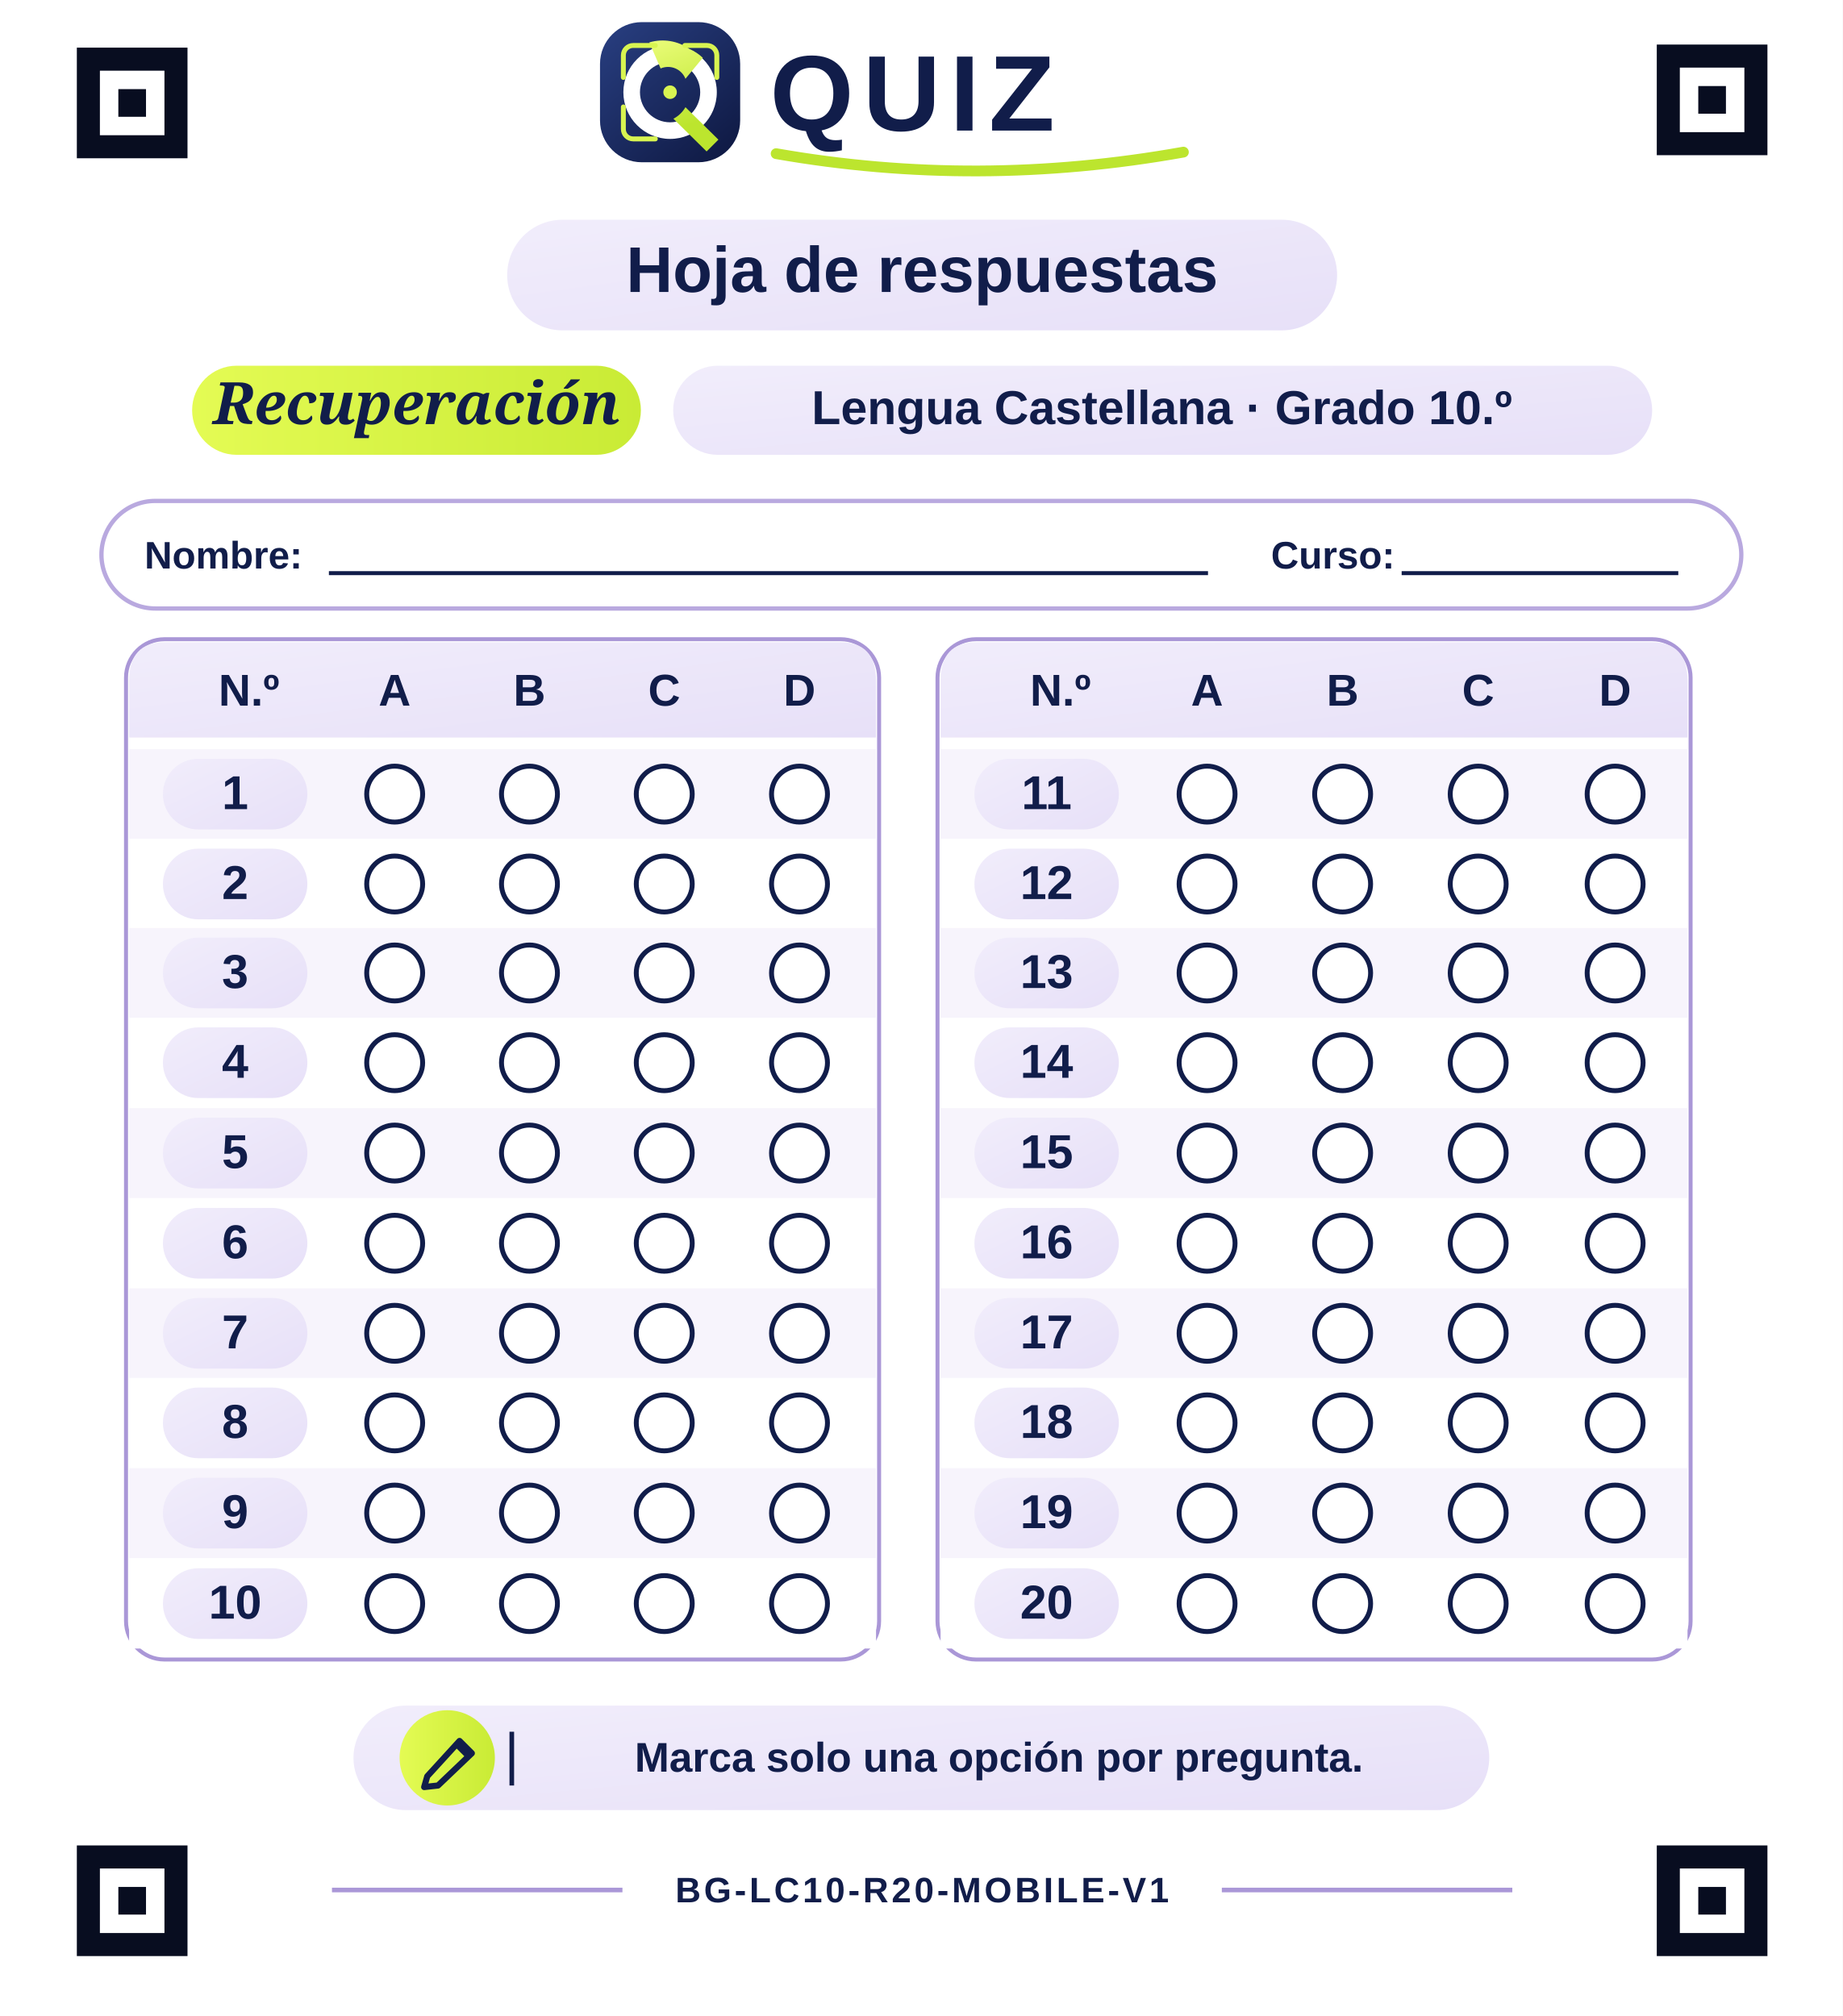
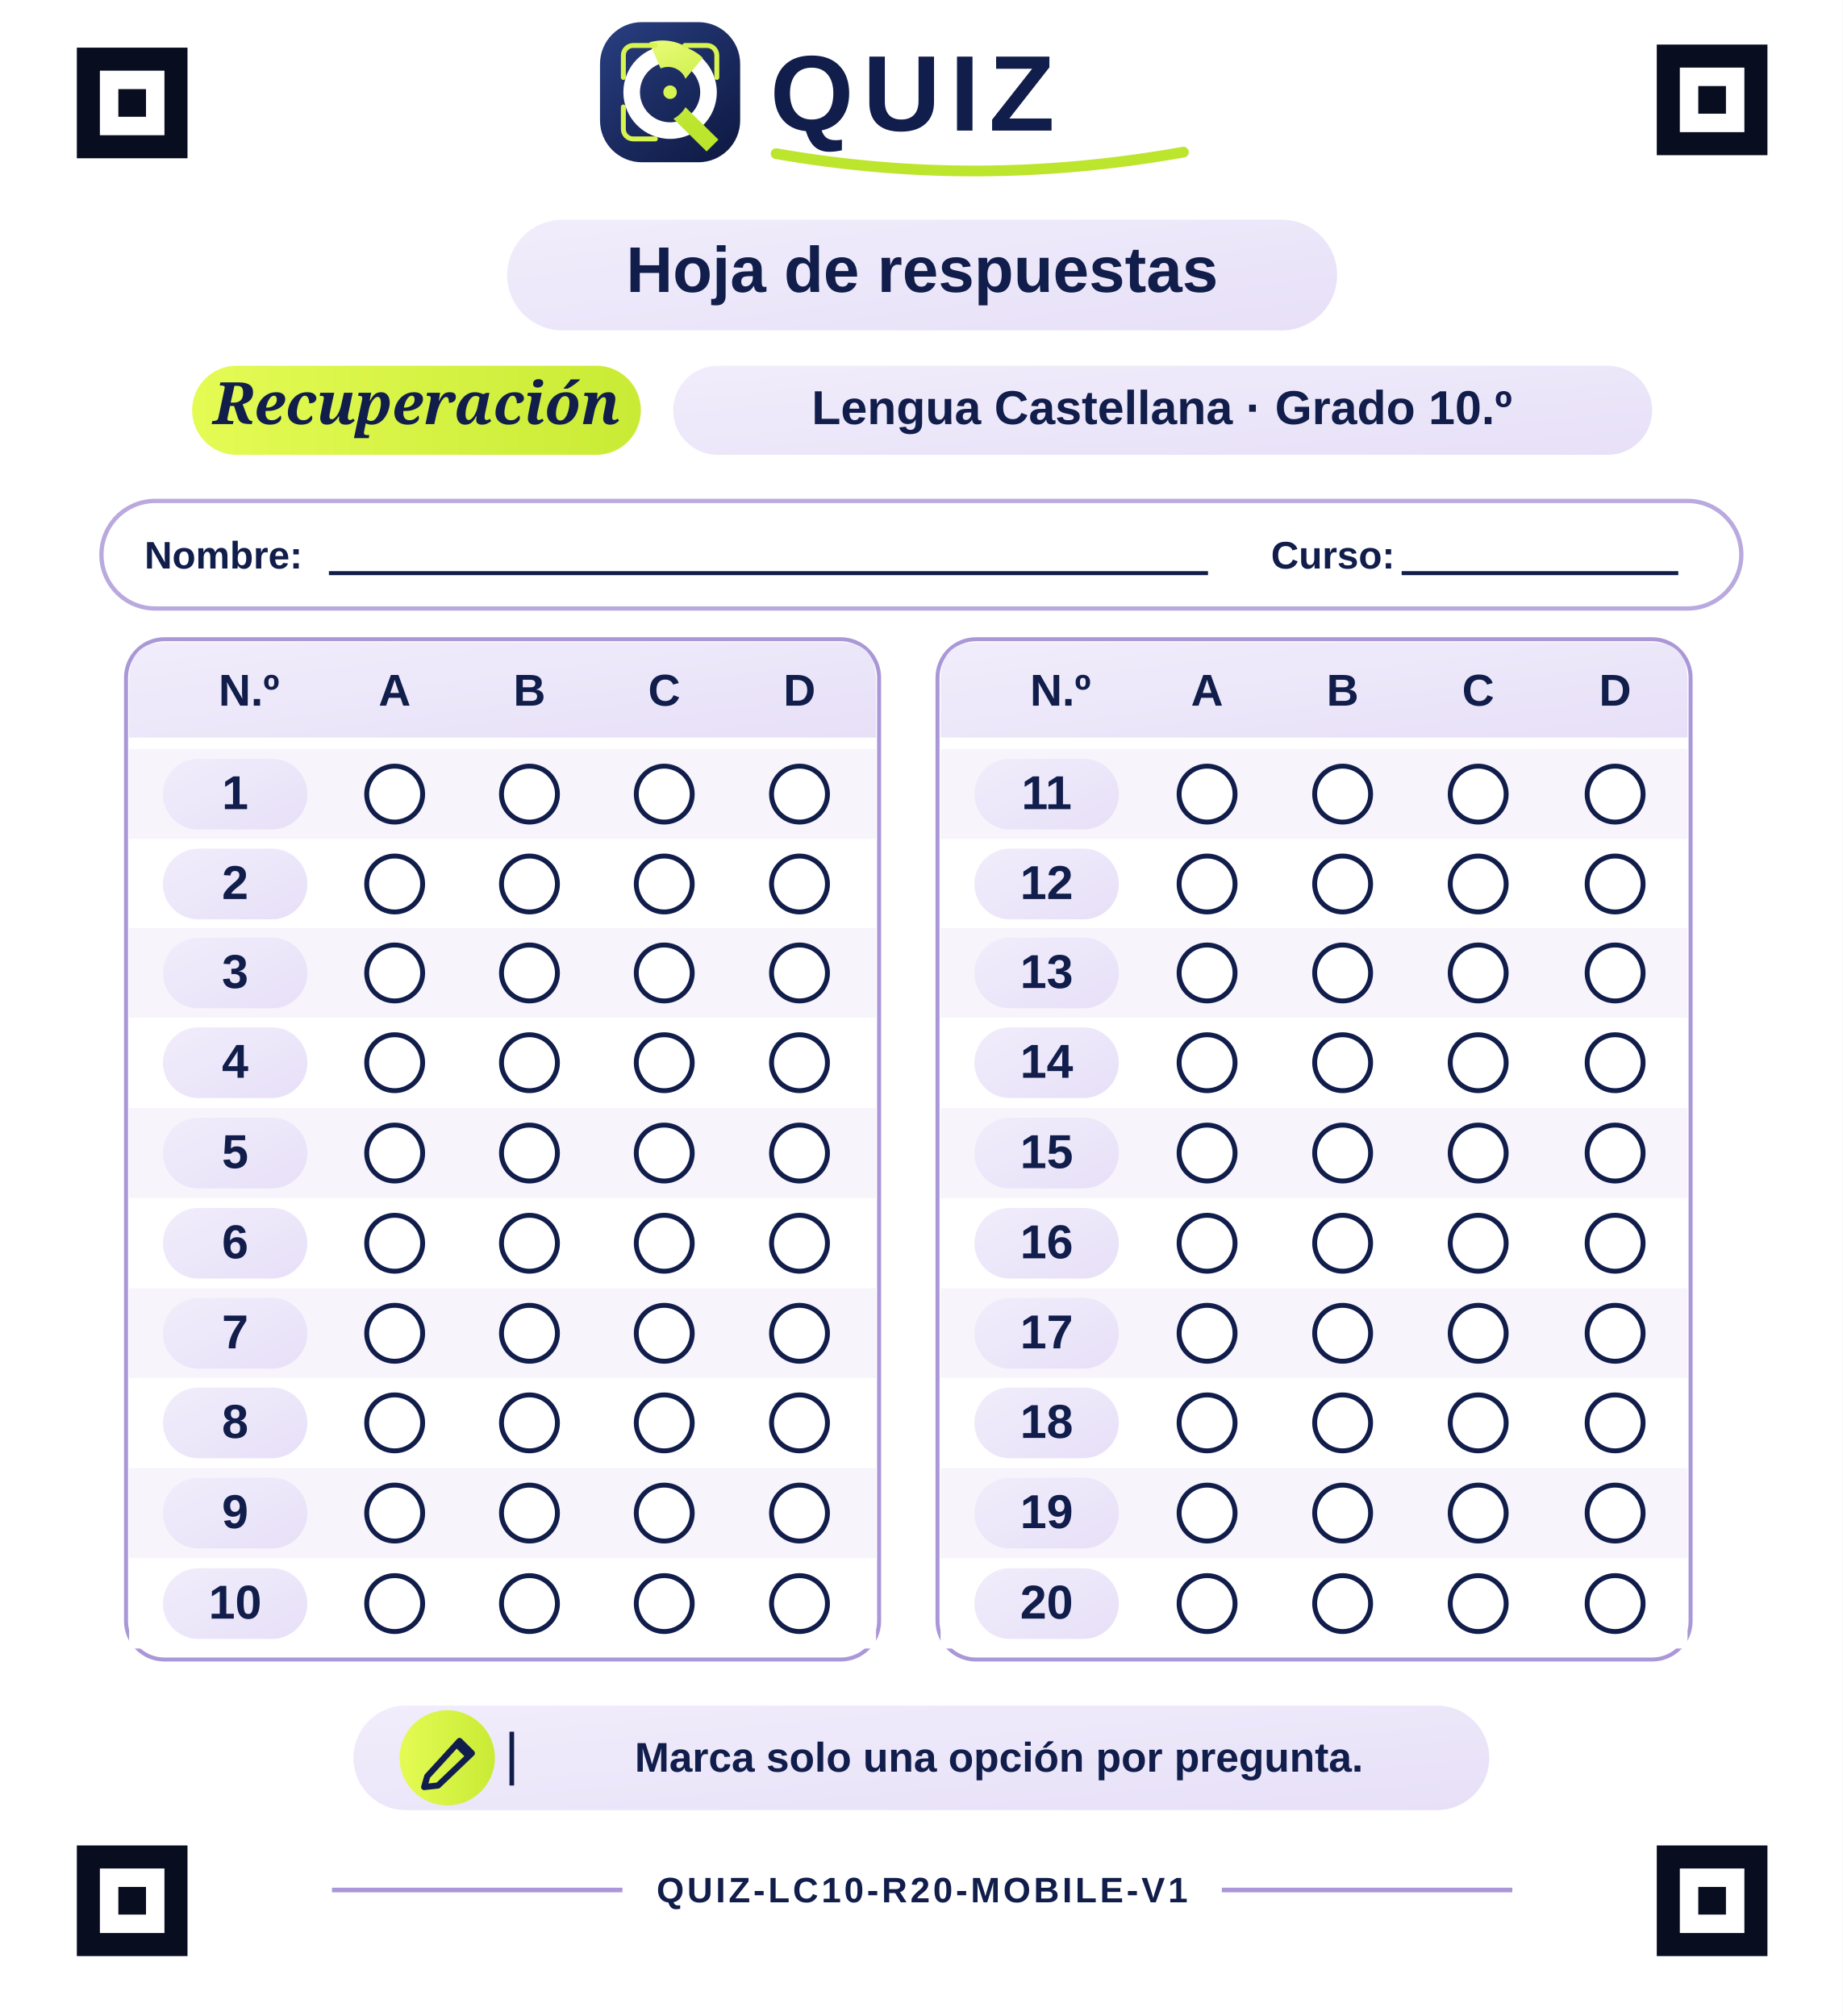
<svg xmlns="http://www.w3.org/2000/svg" width="1199" height="1312" viewBox="0 0 1199 1312" role="img" aria-labelledby="title desc">
  <rect width="1199" height="1312" fill="#ffffff" />
  <defs>
    <linearGradient id="lav" x1="0" y1="0" x2="1" y2="1">
      <stop stop-color="#f1edfb" />
      <stop offset="1" stop-color="#e7e0f8" />
    </linearGradient>
    <linearGradient id="lime" x1="0" y1="0" x2="1" y2="0">
      <stop stop-color="#e4fb54" />
      <stop offset="1" stop-color="#c9eb35" />
    </linearGradient>
    <style>
    .navy{fill:#111d4a} .muted{fill:#5d6578} .title{font-family:Arial,Helvetica,sans-serif;font-weight:800;fill:#111d4a}
    .small{font-family:Arial,Helvetica,sans-serif;font-weight:600;fill:#111d4a}
    .qnum{font-family:Arial,Helvetica,sans-serif;font-size:31px;font-weight:800;fill:#111d4a;text-anchor:middle;dominant-baseline:middle}
    .colhead{font-family:Arial,Helvetica,sans-serif;font-size:29px;font-weight:800;fill:#111d4a;text-anchor:middle;dominant-baseline:middle}
    .bubble{fill:#fff;stroke:#111d4a;stroke-width:3.2}
  </style>
  </defs>
  <g>
    <rect x="50" y="31" width="72" height="72" fill="#080d20" />
    <rect x="65" y="46" width="42" height="42" fill="#fff" />
    <rect x="77" y="58" width="18" height="18" fill="#080d20" />
  </g>
  <g>
    <rect x="1078" y="29" width="72" height="72" fill="#080d20" />
    <rect x="1093" y="44" width="42" height="42" fill="#fff" />
    <rect x="1105" y="56" width="18" height="18" fill="#080d20" />
  </g>
  <g>
    <rect x="50" y="1201" width="72" height="72" fill="#080d20" />
    <rect x="65" y="1216" width="42" height="42" fill="#fff" />
    <rect x="77" y="1228" width="18" height="18" fill="#080d20" />
  </g>
  <g>
    <rect x="1078" y="1201" width="72" height="72" fill="#080d20" />
    <rect x="1093" y="1216" width="42" height="42" fill="#fff" />
    <rect x="1105" y="1228" width="18" height="18" fill="#080d20" />
  </g>
  <g transform="translate(388 12)">
    <svg x="0" y="0" width="96" height="96" viewBox="0 0 120 120" aria-label="Logotipo QUIZ">
      <defs>
        <linearGradient id="quizMarkNavy" x1="18" y1="12" x2="103" y2="110" gradientUnits="userSpaceOnUse">
          <stop stop-color="#263B7B" />
          <stop offset="1" stop-color="#101B46" />
        </linearGradient>
        <linearGradient id="quizMarkLime" x1="72" y1="10" x2="98" y2="78" gradientUnits="userSpaceOnUse">
          <stop stop-color="#E8FB76" />
          <stop offset="1" stop-color="#BCE52E" />
        </linearGradient>
      </defs>
      <rect x="3" y="3" width="114" height="114" rx="34" fill="url(#quizMarkNavy)" />
      <path d="M60 22c-20.99 0-38 17.01-38 38s17.01 38 38 38 38-17.01 38-38S80.99 22 60 22Zm0 13.5c13.53 0 24.5 10.97 24.5 24.5S73.53 84.5 60 84.5 35.5 73.53 35.5 60 46.47 35.5 60 35.5Z" fill="#fff" />
      <path d="M75.7 24.8a38 38 0 0 1 10.9 7.2L72.5 49.1a15.2 15.2 0 0 0-20.2-8.4l-9.2-21.2a38 38 0 0 1 32.6 5.3Z" fill="url(#quizMarkLime)" />
      <path d="m72.5 72.2 26.8 26.4-9.6 9.6-27-26.6a24.4 24.4 0 0 0 9.8-9.4Z" fill="url(#quizMarkLime)" />
      <path d="M22 48V30a8 8 0 0 1 8-8h18M98 48V30a8 8 0 0 0-8-8H72M22 72v18a8 8 0 0 0 8 8h18" fill="none" stroke="#D8F451" stroke-width="4" stroke-linecap="round" />
      <circle cx="60" cy="60" r="5.5" fill="#D8F451" />
    </svg>
    <text x="113" y="73" font-family="Arial Black,Arial,Helvetica,sans-serif" font-size="70" font-weight="900" letter-spacing="6" fill="#111d4a">QUIZ</text>
    <path d="M117 88 Q248 111 382 87" fill="none" stroke="#BCE52E" stroke-width="7" stroke-linecap="round" />
  </g>
  <rect x="330" y="143" width="540" height="72" rx="36" fill="url(#lav)" />
  <text x="600" y="190" class="title" font-size="42" text-anchor="middle">Hoja de respuestas</text>
  <rect x="125" y="238" width="292" height="58" rx="29" fill="url(#lime)" />
  <text x="271" y="276" font-family="Georgia,serif" font-size="38" font-style="italic" font-weight="700" fill="#111d4a" text-anchor="middle">Recuperación</text>
  <rect x="438" y="238" width="637" height="58" rx="29" fill="url(#lav)" />
  <text x="756" y="276" class="small" font-size="31" text-anchor="middle">Lengua Castellana · Grado 10.º</text>
  <rect x="66" y="326" width="1067" height="70" rx="35" fill="#fff" stroke="#b9a9df" stroke-width="2.8" />
  <text x="94" y="370" class="title" font-size="25">Nombre:</text>
  <line x1="214" y1="373" x2="786" y2="373" stroke="#111d4a" stroke-width="2.6" />
  <text x="827" y="370" class="title" font-size="25">Curso:</text>
  <line x1="912" y1="373" x2="1092" y2="373" stroke="#111d4a" stroke-width="2.6" />
  <rect x="82" y="416" width="490" height="664" rx="25" fill="#fff" stroke="#aa97d7" stroke-width="2.6" />
  <path d="M107 418 H547 Q570 418 570 443 V480 H84 V443 Q84 418 107 418Z" fill="url(#lav)" />
  <rect x="610" y="416" width="490" height="664" rx="25" fill="#fff" stroke="#aa97d7" stroke-width="2.6" />
  <path d="M635 418 H1075 Q1098 418 1098 443 V480 H612 V443 Q612 418 635 418Z" fill="url(#lav)" />
  <text x="162" y="451" class="colhead">N.º</text>
  <text x="256.8" y="451" class="colhead">A</text>
  <text x="344.5" y="451" class="colhead">B</text>
  <text x="432.2" y="451" class="colhead">C</text>
  <text x="520.2" y="451" class="colhead">D</text>
  <text x="690" y="451" class="colhead">N.º</text>
  <text x="785.4" y="451" class="colhead">A</text>
  <text x="873.6" y="451" class="colhead">B</text>
  <text x="961.8" y="451" class="colhead">C</text>
  <text x="1050.9" y="451" class="colhead">D</text>
  <rect x="84" y="487.55" width="486" height="58.5" fill="#f7f4fc" />
  <rect x="106" y="493.8" width="94" height="46" rx="23" fill="url(#lav)" />
  <text x="153" y="517.8" class="qnum">1</text>
  <circle cx="256.8" cy="516.8" r="18.2" class="bubble" />
  <circle cx="344.5" cy="516.8" r="18.2" class="bubble" />
  <circle cx="432.2" cy="516.8" r="18.2" class="bubble" />
  <circle cx="520.2" cy="516.8" r="18.2" class="bubble" />
  <rect x="84" y="546.05" width="486" height="58.5" fill="#ffffff" />
  <rect x="106" y="552.3" width="94" height="46" rx="23" fill="url(#lav)" />
  <text x="153" y="576.3" class="qnum">2</text>
  <circle cx="256.8" cy="575.3" r="18.2" class="bubble" />
  <circle cx="344.5" cy="575.3" r="18.2" class="bubble" />
  <circle cx="432.2" cy="575.3" r="18.2" class="bubble" />
  <circle cx="520.2" cy="575.3" r="18.2" class="bubble" />
  <rect x="84" y="603.95" width="486" height="58.5" fill="#f7f4fc" />
  <rect x="106" y="610.2" width="94" height="46" rx="23" fill="url(#lav)" />
  <text x="153" y="634.2" class="qnum">3</text>
  <circle cx="256.8" cy="633.2" r="18.2" class="bubble" />
  <circle cx="344.5" cy="633.2" r="18.2" class="bubble" />
  <circle cx="432.2" cy="633.2" r="18.2" class="bubble" />
  <circle cx="520.2" cy="633.2" r="18.2" class="bubble" />
  <rect x="84" y="662.35" width="486" height="58.5" fill="#ffffff" />
  <rect x="106" y="668.6" width="94" height="46" rx="23" fill="url(#lav)" />
  <text x="153" y="692.6" class="qnum">4</text>
  <circle cx="256.8" cy="691.6" r="18.2" class="bubble" />
  <circle cx="344.5" cy="691.6" r="18.2" class="bubble" />
  <circle cx="432.2" cy="691.6" r="18.2" class="bubble" />
  <circle cx="520.2" cy="691.6" r="18.2" class="bubble" />
  <rect x="84" y="721.15" width="486" height="58.5" fill="#f7f4fc" />
  <rect x="106" y="727.4" width="94" height="46" rx="23" fill="url(#lav)" />
  <text x="153" y="751.4" class="qnum">5</text>
  <circle cx="256.8" cy="750.4" r="18.2" class="bubble" />
  <circle cx="344.5" cy="750.4" r="18.2" class="bubble" />
  <circle cx="432.2" cy="750.4" r="18.2" class="bubble" />
  <circle cx="520.2" cy="750.4" r="18.2" class="bubble" />
  <rect x="84" y="779.85" width="486" height="58.5" fill="#ffffff" />
  <rect x="106" y="786.1" width="94" height="46" rx="23" fill="url(#lav)" />
  <text x="153" y="810.1" class="qnum">6</text>
  <circle cx="256.8" cy="809.1" r="18.2" class="bubble" />
  <circle cx="344.5" cy="809.1" r="18.2" class="bubble" />
  <circle cx="432.2" cy="809.1" r="18.2" class="bubble" />
  <circle cx="520.2" cy="809.1" r="18.2" class="bubble" />
  <rect x="84" y="838.45" width="486" height="58.5" fill="#f7f4fc" />
  <rect x="106" y="844.7" width="94" height="46" rx="23" fill="url(#lav)" />
  <text x="153" y="868.7" class="qnum">7</text>
  <circle cx="256.8" cy="867.7" r="18.2" class="bubble" />
  <circle cx="344.5" cy="867.7" r="18.2" class="bubble" />
  <circle cx="432.2" cy="867.7" r="18.2" class="bubble" />
  <circle cx="520.2" cy="867.7" r="18.2" class="bubble" />
  <rect x="84" y="896.75" width="486" height="58.5" fill="#ffffff" />
  <rect x="106" y="903.0" width="94" height="46" rx="23" fill="url(#lav)" />
  <text x="153" y="927.0" class="qnum">8</text>
  <circle cx="256.8" cy="926.0" r="18.2" class="bubble" />
  <circle cx="344.5" cy="926.0" r="18.2" class="bubble" />
  <circle cx="432.2" cy="926.0" r="18.2" class="bubble" />
  <circle cx="520.2" cy="926.0" r="18.2" class="bubble" />
  <rect x="84" y="955.45" width="486" height="58.5" fill="#f7f4fc" />
  <rect x="106" y="961.7" width="94" height="46" rx="23" fill="url(#lav)" />
  <text x="153" y="985.7" class="qnum">9</text>
  <circle cx="256.8" cy="984.7" r="18.2" class="bubble" />
  <circle cx="344.5" cy="984.7" r="18.2" class="bubble" />
  <circle cx="432.2" cy="984.7" r="18.2" class="bubble" />
  <circle cx="520.2" cy="984.7" r="18.2" class="bubble" />
  <rect x="84" y="1014.35" width="486" height="58.5" fill="#ffffff" />
  <rect x="106" y="1020.6" width="94" height="46" rx="23" fill="url(#lav)" />
  <text x="153" y="1044.6" class="qnum">10</text>
  <circle cx="256.8" cy="1043.6" r="18.2" class="bubble" />
  <circle cx="344.5" cy="1043.6" r="18.2" class="bubble" />
  <circle cx="432.2" cy="1043.6" r="18.2" class="bubble" />
  <circle cx="520.2" cy="1043.6" r="18.2" class="bubble" />
  <rect x="612" y="487.55" width="486" height="58.5" fill="#f7f4fc" />
  <rect x="634" y="493.8" width="94" height="46" rx="23" fill="url(#lav)" />
  <text x="681" y="517.8" class="qnum">11</text>
  <circle cx="785.4" cy="516.8" r="18.2" class="bubble" />
  <circle cx="873.6" cy="516.8" r="18.2" class="bubble" />
  <circle cx="961.8" cy="516.8" r="18.2" class="bubble" />
  <circle cx="1050.9" cy="516.8" r="18.2" class="bubble" />
  <rect x="612" y="546.05" width="486" height="58.5" fill="#ffffff" />
  <rect x="634" y="552.3" width="94" height="46" rx="23" fill="url(#lav)" />
  <text x="681" y="576.3" class="qnum">12</text>
  <circle cx="785.4" cy="575.3" r="18.2" class="bubble" />
  <circle cx="873.6" cy="575.3" r="18.2" class="bubble" />
  <circle cx="961.8" cy="575.3" r="18.2" class="bubble" />
  <circle cx="1050.9" cy="575.3" r="18.2" class="bubble" />
  <rect x="612" y="603.95" width="486" height="58.5" fill="#f7f4fc" />
  <rect x="634" y="610.2" width="94" height="46" rx="23" fill="url(#lav)" />
  <text x="681" y="634.2" class="qnum">13</text>
  <circle cx="785.4" cy="633.2" r="18.2" class="bubble" />
  <circle cx="873.6" cy="633.2" r="18.2" class="bubble" />
  <circle cx="961.8" cy="633.2" r="18.2" class="bubble" />
  <circle cx="1050.9" cy="633.2" r="18.2" class="bubble" />
  <rect x="612" y="662.35" width="486" height="58.5" fill="#ffffff" />
  <rect x="634" y="668.6" width="94" height="46" rx="23" fill="url(#lav)" />
  <text x="681" y="692.6" class="qnum">14</text>
  <circle cx="785.4" cy="691.6" r="18.2" class="bubble" />
  <circle cx="873.6" cy="691.6" r="18.2" class="bubble" />
  <circle cx="961.8" cy="691.6" r="18.2" class="bubble" />
  <circle cx="1050.9" cy="691.6" r="18.2" class="bubble" />
  <rect x="612" y="721.15" width="486" height="58.5" fill="#f7f4fc" />
  <rect x="634" y="727.4" width="94" height="46" rx="23" fill="url(#lav)" />
  <text x="681" y="751.4" class="qnum">15</text>
  <circle cx="785.4" cy="750.4" r="18.2" class="bubble" />
  <circle cx="873.6" cy="750.4" r="18.2" class="bubble" />
  <circle cx="961.8" cy="750.4" r="18.2" class="bubble" />
  <circle cx="1050.9" cy="750.4" r="18.2" class="bubble" />
  <rect x="612" y="779.85" width="486" height="58.5" fill="#ffffff" />
  <rect x="634" y="786.1" width="94" height="46" rx="23" fill="url(#lav)" />
  <text x="681" y="810.1" class="qnum">16</text>
  <circle cx="785.4" cy="809.1" r="18.2" class="bubble" />
  <circle cx="873.6" cy="809.1" r="18.2" class="bubble" />
  <circle cx="961.8" cy="809.1" r="18.2" class="bubble" />
  <circle cx="1050.9" cy="809.1" r="18.2" class="bubble" />
  <rect x="612" y="838.45" width="486" height="58.5" fill="#f7f4fc" />
  <rect x="634" y="844.7" width="94" height="46" rx="23" fill="url(#lav)" />
  <text x="681" y="868.7" class="qnum">17</text>
  <circle cx="785.4" cy="867.7" r="18.2" class="bubble" />
  <circle cx="873.6" cy="867.7" r="18.2" class="bubble" />
  <circle cx="961.8" cy="867.7" r="18.2" class="bubble" />
  <circle cx="1050.9" cy="867.7" r="18.2" class="bubble" />
  <rect x="612" y="896.75" width="486" height="58.5" fill="#ffffff" />
  <rect x="634" y="903.0" width="94" height="46" rx="23" fill="url(#lav)" />
  <text x="681" y="927.0" class="qnum">18</text>
  <circle cx="785.4" cy="926.0" r="18.2" class="bubble" />
  <circle cx="873.6" cy="926.0" r="18.2" class="bubble" />
  <circle cx="961.8" cy="926.0" r="18.2" class="bubble" />
  <circle cx="1050.9" cy="926.0" r="18.2" class="bubble" />
  <rect x="612" y="955.45" width="486" height="58.5" fill="#f7f4fc" />
  <rect x="634" y="961.7" width="94" height="46" rx="23" fill="url(#lav)" />
  <text x="681" y="985.7" class="qnum">19</text>
  <circle cx="785.4" cy="984.7" r="18.2" class="bubble" />
  <circle cx="873.6" cy="984.7" r="18.2" class="bubble" />
  <circle cx="961.8" cy="984.7" r="18.2" class="bubble" />
  <circle cx="1050.9" cy="984.7" r="18.2" class="bubble" />
  <rect x="612" y="1014.35" width="486" height="58.5" fill="#ffffff" />
  <rect x="634" y="1020.6" width="94" height="46" rx="23" fill="url(#lav)" />
  <text x="681" y="1044.6" class="qnum">20</text>
  <circle cx="785.4" cy="1043.6" r="18.2" class="bubble" />
  <circle cx="873.6" cy="1043.6" r="18.2" class="bubble" />
  <circle cx="961.8" cy="1043.6" r="18.2" class="bubble" />
  <circle cx="1050.9" cy="1043.6" r="18.2" class="bubble" />
  <rect x="230" y="1110" width="739" height="68" rx="34" fill="url(#lav)" />
  <circle cx="291" cy="1144" r="31" fill="url(#lime)" />
  <path d="M278 1156 L299 1133 L307 1141 L285 1162 L276 1163Z" fill="none" stroke="#111d4a" stroke-width="4" stroke-linejoin="round" />
  <path d="M297 1135 L304 1142" stroke="#111d4a" stroke-width="4" />
  <line x1="333" y1="1127" x2="333" y2="1162" stroke="#111d4a" stroke-width="3" />
  <text x="650" y="1153" class="title" font-size="27" text-anchor="middle">Marca solo una opción por pregunta.</text>
  <line x1="216" y1="1230" x2="405" y2="1230" stroke="#aa97d7" stroke-width="3" />
-   <text x="600" y="1238" class="title" font-size="23" text-anchor="middle" letter-spacing="2">BG-LC10-R20-MOBILE-V1</text>
+   <text x="600" y="1238" class="title" font-size="23" text-anchor="middle" letter-spacing="2">QUIZ-LC10-R20-MOBILE-V1</text>
  <line x1="795" y1="1230" x2="984" y2="1230" stroke="#aa97d7" stroke-width="3" />
</svg>
